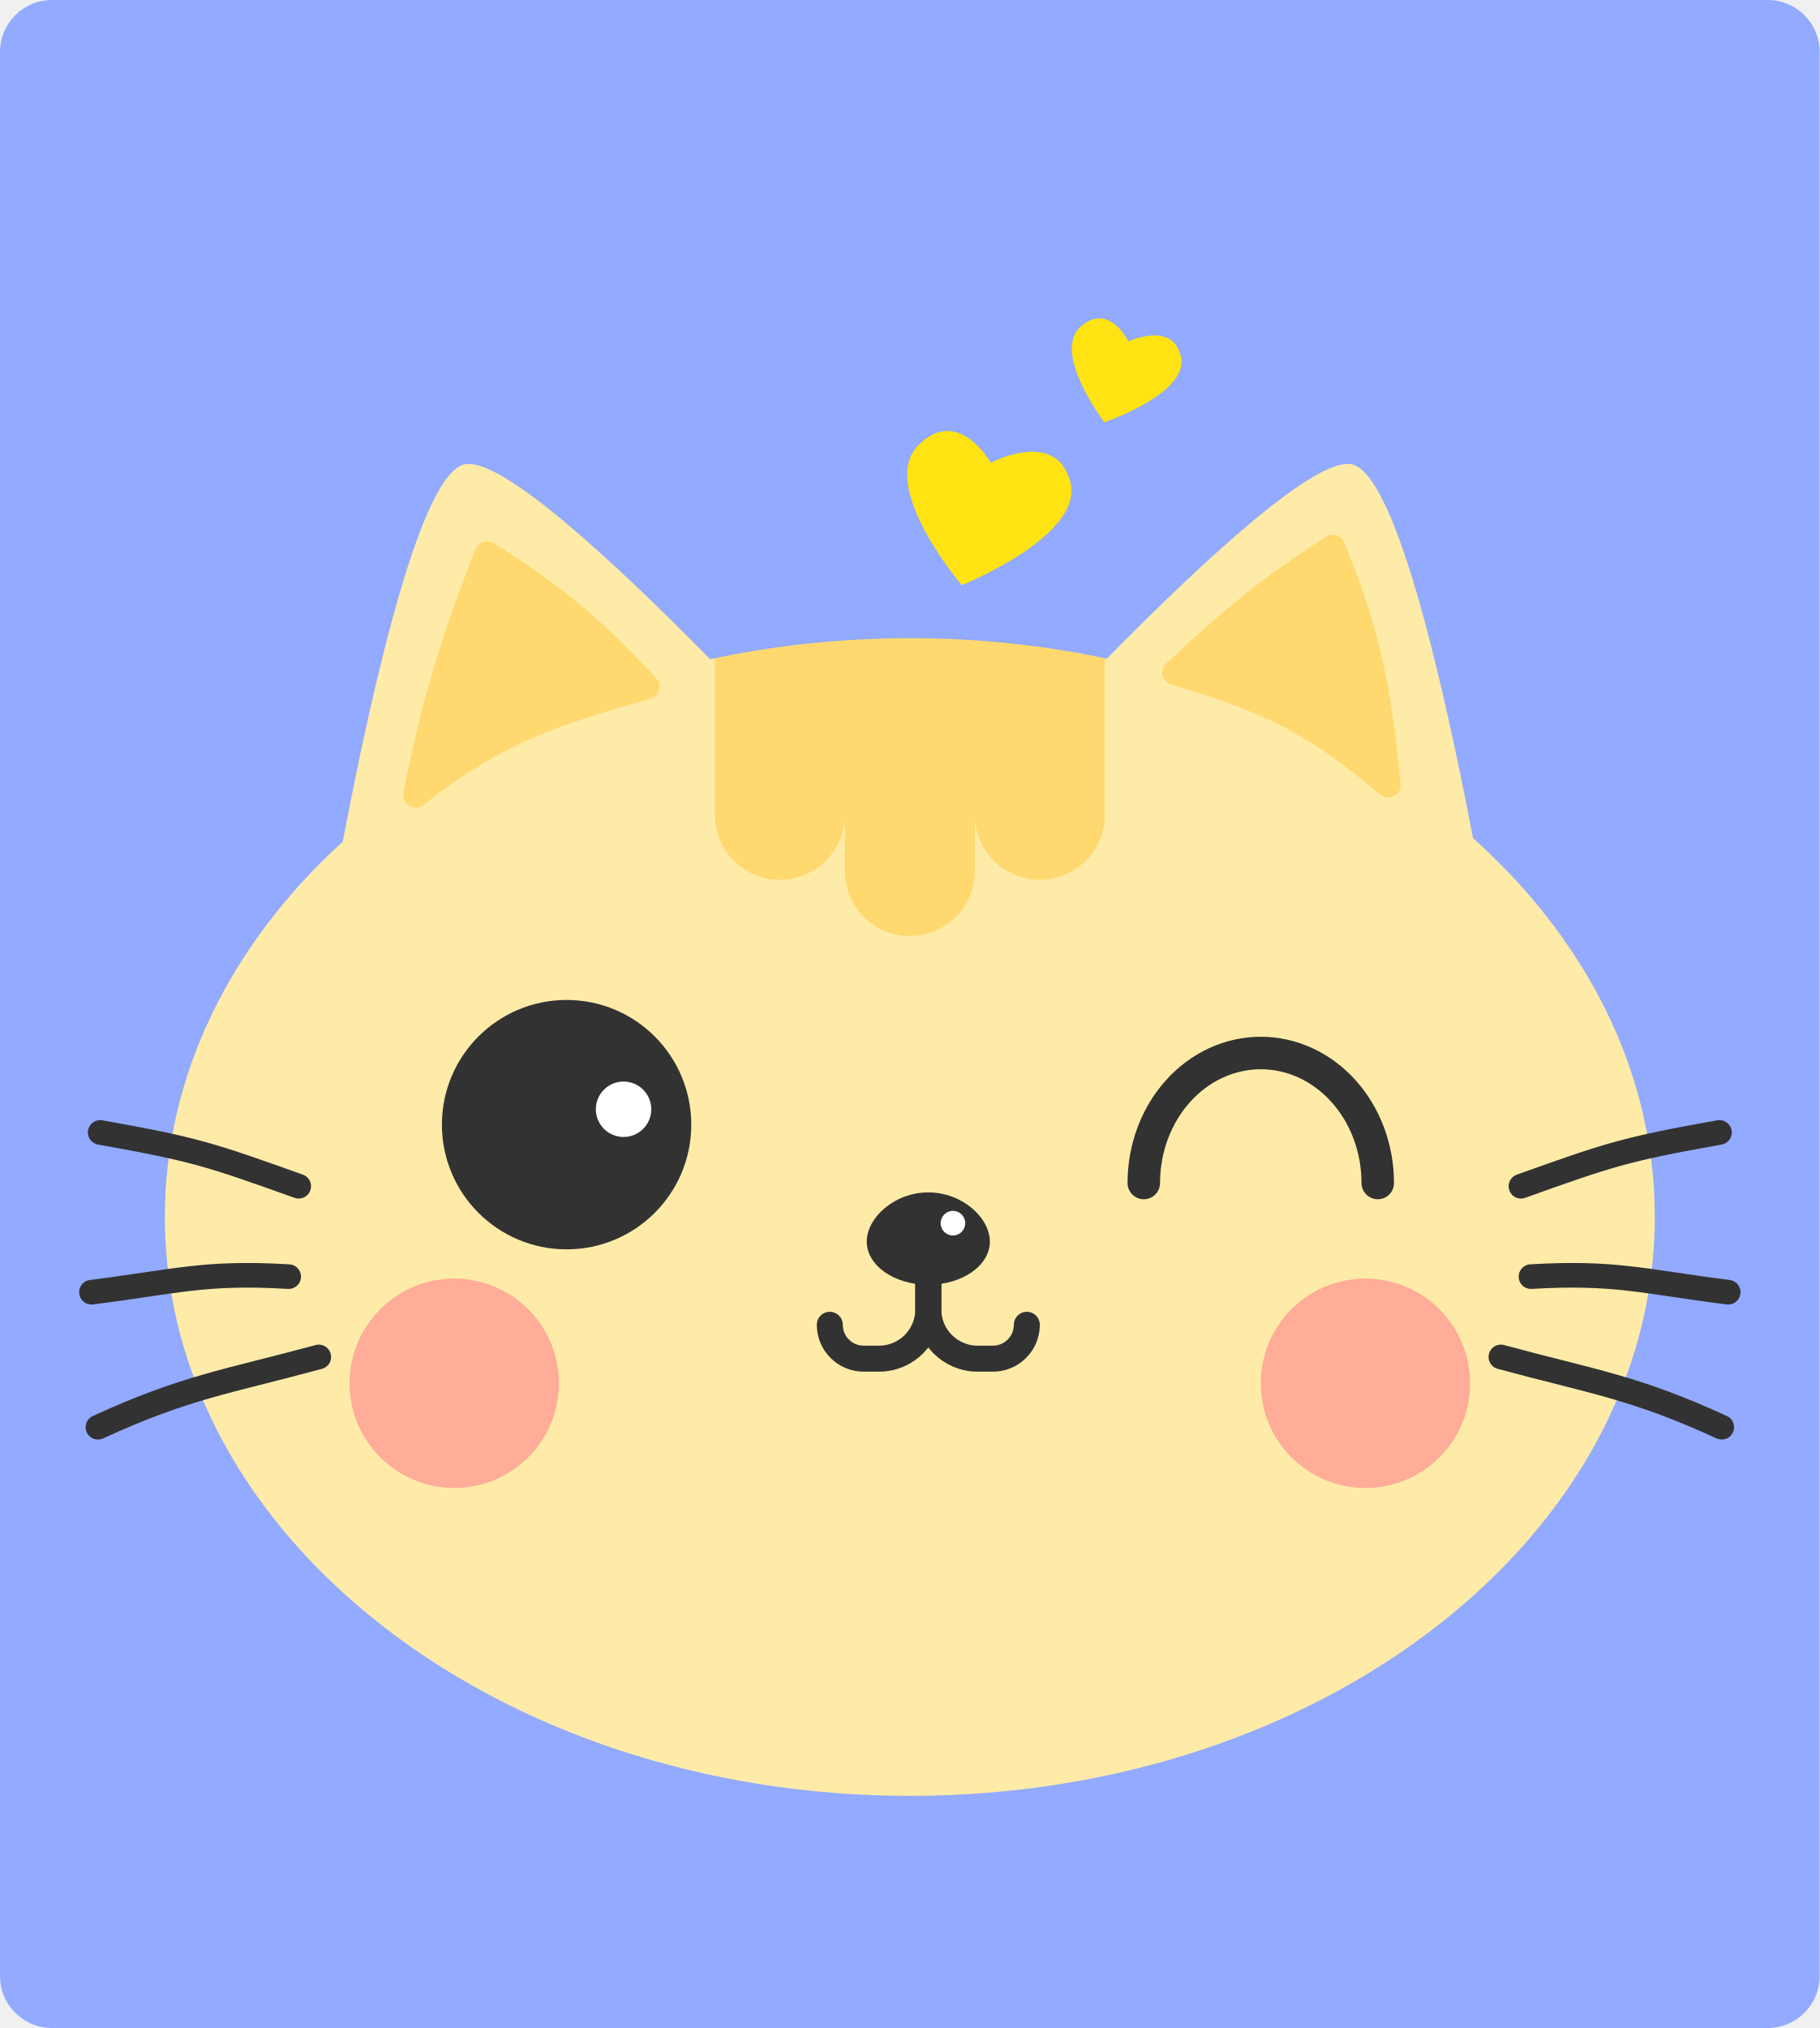
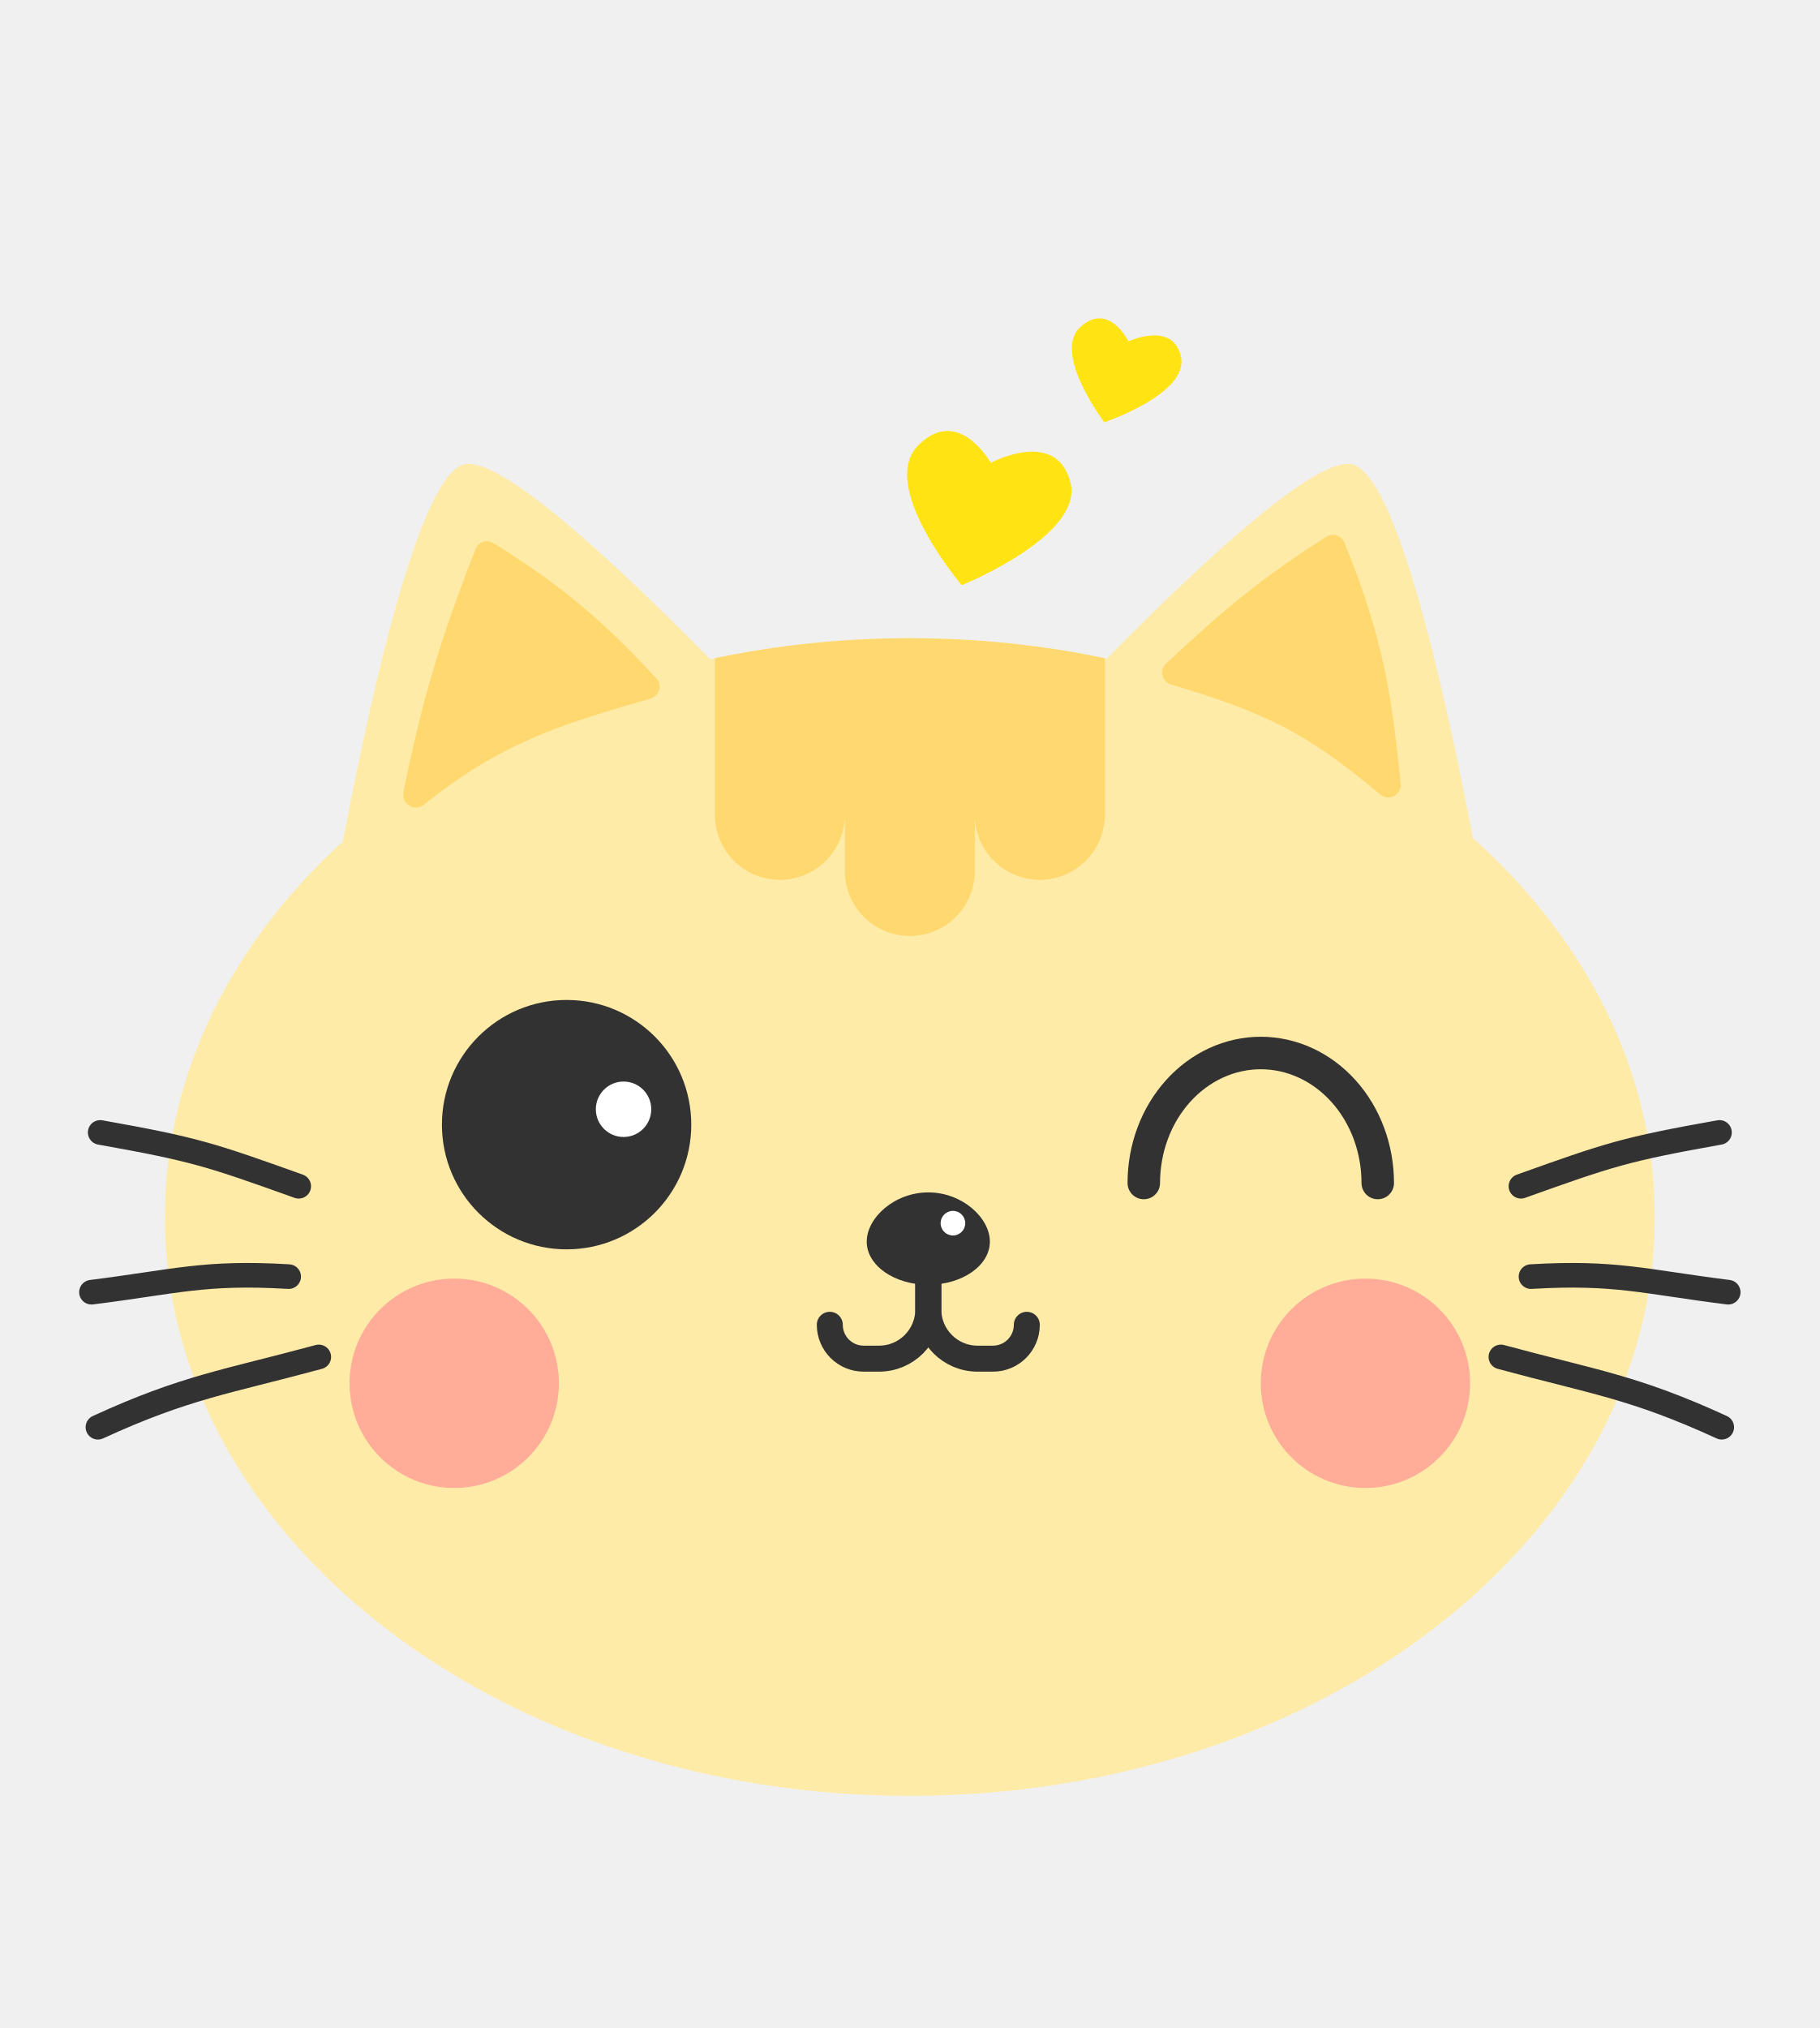
<svg xmlns="http://www.w3.org/2000/svg" width="140" height="156" viewBox="0 0 140 156" fill="none">
-   <rect width="140" height="156" rx="4" fill="#92AAFF" />
  <path fill-rule="evenodd" clip-rule="evenodd" d="M54.637 50.709C46.898 42.842 38.554 35.202 35.781 35.71C32.433 36.324 28.779 52.096 26.373 64.739C17.837 72.513 12.684 82.598 12.684 93.618C12.684 118.209 38.345 138.144 70 138.144C101.655 138.144 127.316 118.209 127.316 93.618C127.316 82.469 122.042 72.277 113.326 64.466C110.919 51.871 107.293 36.319 103.969 35.71C101.202 35.203 92.883 42.813 85.156 50.665C80.329 49.639 75.247 49.091 70 49.091C64.679 49.091 59.526 49.654 54.637 50.709Z" fill="#FFEBA8" />
  <g style="mix-blend-mode:multiply">
    <path fill-rule="evenodd" clip-rule="evenodd" d="M55 50.632V62.68C55 65.441 57.239 67.68 60 67.68C62.761 67.68 65 65.441 65 62.68V67C65 69.761 67.239 72 70 72C72.761 72 75 69.761 75 67V62.68C75 65.441 77.239 67.68 80 67.68C82.761 67.68 85 65.441 85 62.68V50.632C80.219 49.627 75.19 49.091 70 49.091C64.81 49.091 59.781 49.627 55 50.632Z" fill="#FFEBA8" />
  </g>
  <path d="M117.018 91.25C123.824 88.816 125.004 88.409 132.291 87.11" stroke="#323232" stroke-width="1.895" stroke-linecap="round" stroke-linejoin="round" />
  <path d="M115.474 104.38C122.543 106.296 125.723 106.687 132.465 109.786" stroke="#323232" stroke-width="1.895" stroke-linecap="round" stroke-linejoin="round" />
  <path d="M117.791 98.201C124.3 97.818 126.462 98.585 132.962 99.4" stroke="#323232" stroke-width="1.895" stroke-linecap="round" stroke-linejoin="round" />
  <path d="M22.982 91.25C16.176 88.816 14.996 88.409 7.709 87.11" stroke="#323232" stroke-width="1.895" stroke-linecap="round" stroke-linejoin="round" />
  <path d="M24.526 104.38C17.457 106.296 14.277 106.687 7.535 109.786" stroke="#323232" stroke-width="1.895" stroke-linecap="round" stroke-linejoin="round" />
  <path d="M22.209 98.201C15.7 97.818 13.538 98.585 7.038 99.4" stroke="#323232" stroke-width="1.895" stroke-linecap="round" stroke-linejoin="round" />
  <circle cx="43.592" cy="86.512" r="9.592" fill="#323232" />
  <circle cx="47.974" cy="85.328" r="2.132" fill="white" />
  <path d="M88 91C88 89.687 88.233 88.386 88.685 87.173C89.137 85.96 89.8 84.858 90.636 83.929C91.472 83 92.464 82.264 93.556 81.761C94.648 81.259 95.818 81 97 81C98.182 81 99.352 81.259 100.444 81.761C101.536 82.264 102.528 83 103.364 83.929C104.2 84.858 104.863 85.96 105.315 87.173C105.767 88.386 106 89.687 106 91" stroke="#323232" stroke-width="2.5" stroke-linecap="round" stroke-linejoin="round" />
  <path d="M76.158 95.512C76.158 97.344 74.037 98.828 71.421 98.828C68.805 98.828 66.684 97.344 66.684 95.512C66.684 93.681 68.805 91.723 71.421 91.723C74.037 91.723 76.158 93.681 76.158 95.512Z" fill="#323232" />
  <path d="M71.421 94.091V100.723C71.421 102.816 69.725 104.512 67.632 104.512H66.447C65.009 104.512 63.842 103.346 63.842 101.907V101.907" stroke="#323232" stroke-width="2" stroke-linecap="round" stroke-linejoin="round" />
  <path d="M71.421 94.091V100.723C71.421 102.816 73.118 104.512 75.211 104.512H76.395C77.834 104.512 79 103.346 79 101.907V101.907" stroke="#323232" stroke-width="2" stroke-linecap="round" stroke-linejoin="round" />
  <circle cx="73.316" cy="94.091" r="0.947" fill="white" />
  <g style="mix-blend-mode:multiply">
    <path d="M31.031 60.968C32.43 54.046 33.784 49.391 36.587 42.231C36.801 41.685 37.459 41.465 37.957 41.775C43.389 45.156 46.377 47.746 50.497 52.181C50.974 52.695 50.738 53.53 50.065 53.726C42.938 55.794 38.509 57.171 32.616 61.9C31.912 62.465 30.852 61.852 31.031 60.968Z" fill="#FFEBA8" />
    <path d="M107.766 60.294C107.052 53.198 106.373 48.98 103.426 41.718C103.206 41.177 102.549 40.967 102.056 41.28C97.131 44.413 94.32 46.738 89.709 51.05C89.173 51.55 89.387 52.444 90.089 52.653C97.086 54.741 100.397 56.227 106.18 61.111C106.837 61.666 107.852 61.149 107.766 60.294Z" fill="#FFEBA8" />
  </g>
  <circle cx="34.947" cy="106.407" r="8.053" fill="#FFAC99" />
  <circle cx="105.053" cy="106.407" r="8.053" fill="#FFAC99" />
  <path d="M70.633 34.274C73.722 31.126 76.229 35.604 76.229 35.604C76.229 35.604 81.234 32.912 82.347 37.058C83.459 41.205 73.992 45.014 73.992 45.014C73.992 45.014 67.543 37.421 70.633 34.274Z" fill="#FFE312" />
  <path d="M83.115 25.158C85.305 23.164 86.817 26.261 86.817 26.261C86.817 26.261 90.274 24.644 90.864 27.465C91.454 30.287 84.964 32.485 84.964 32.485C84.964 32.485 80.925 27.153 83.115 25.158Z" fill="#FFE312" />
</svg>
